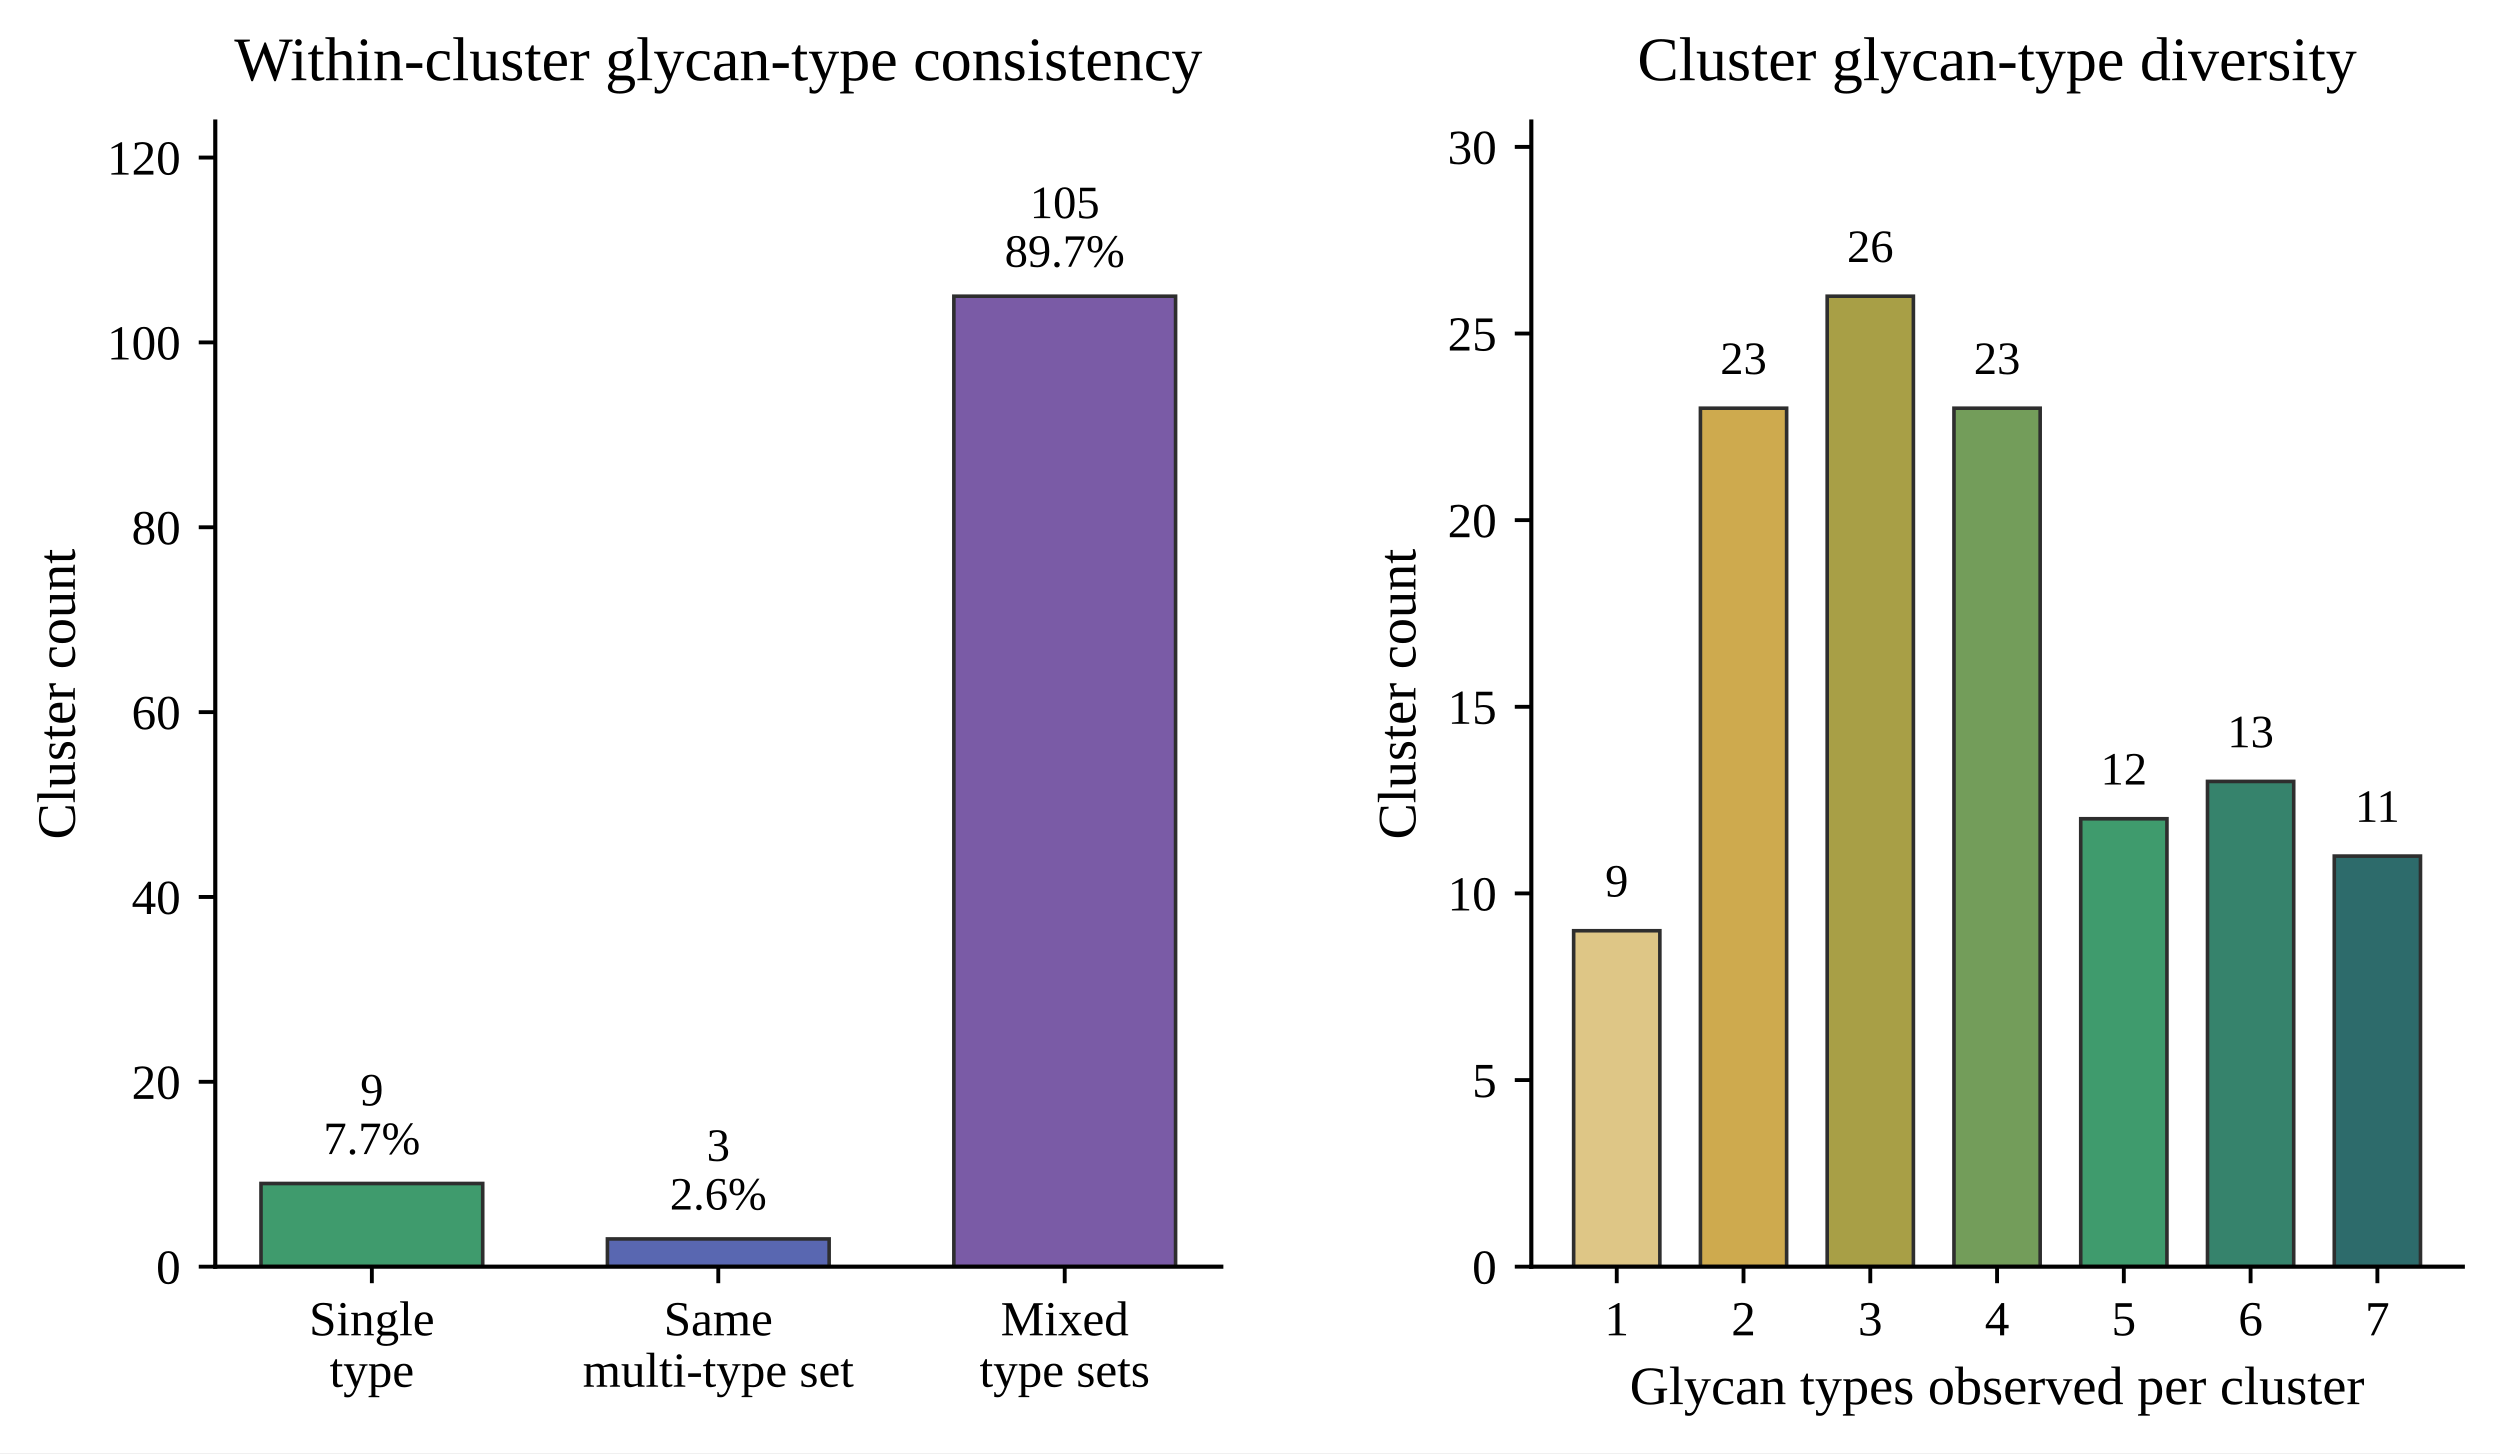
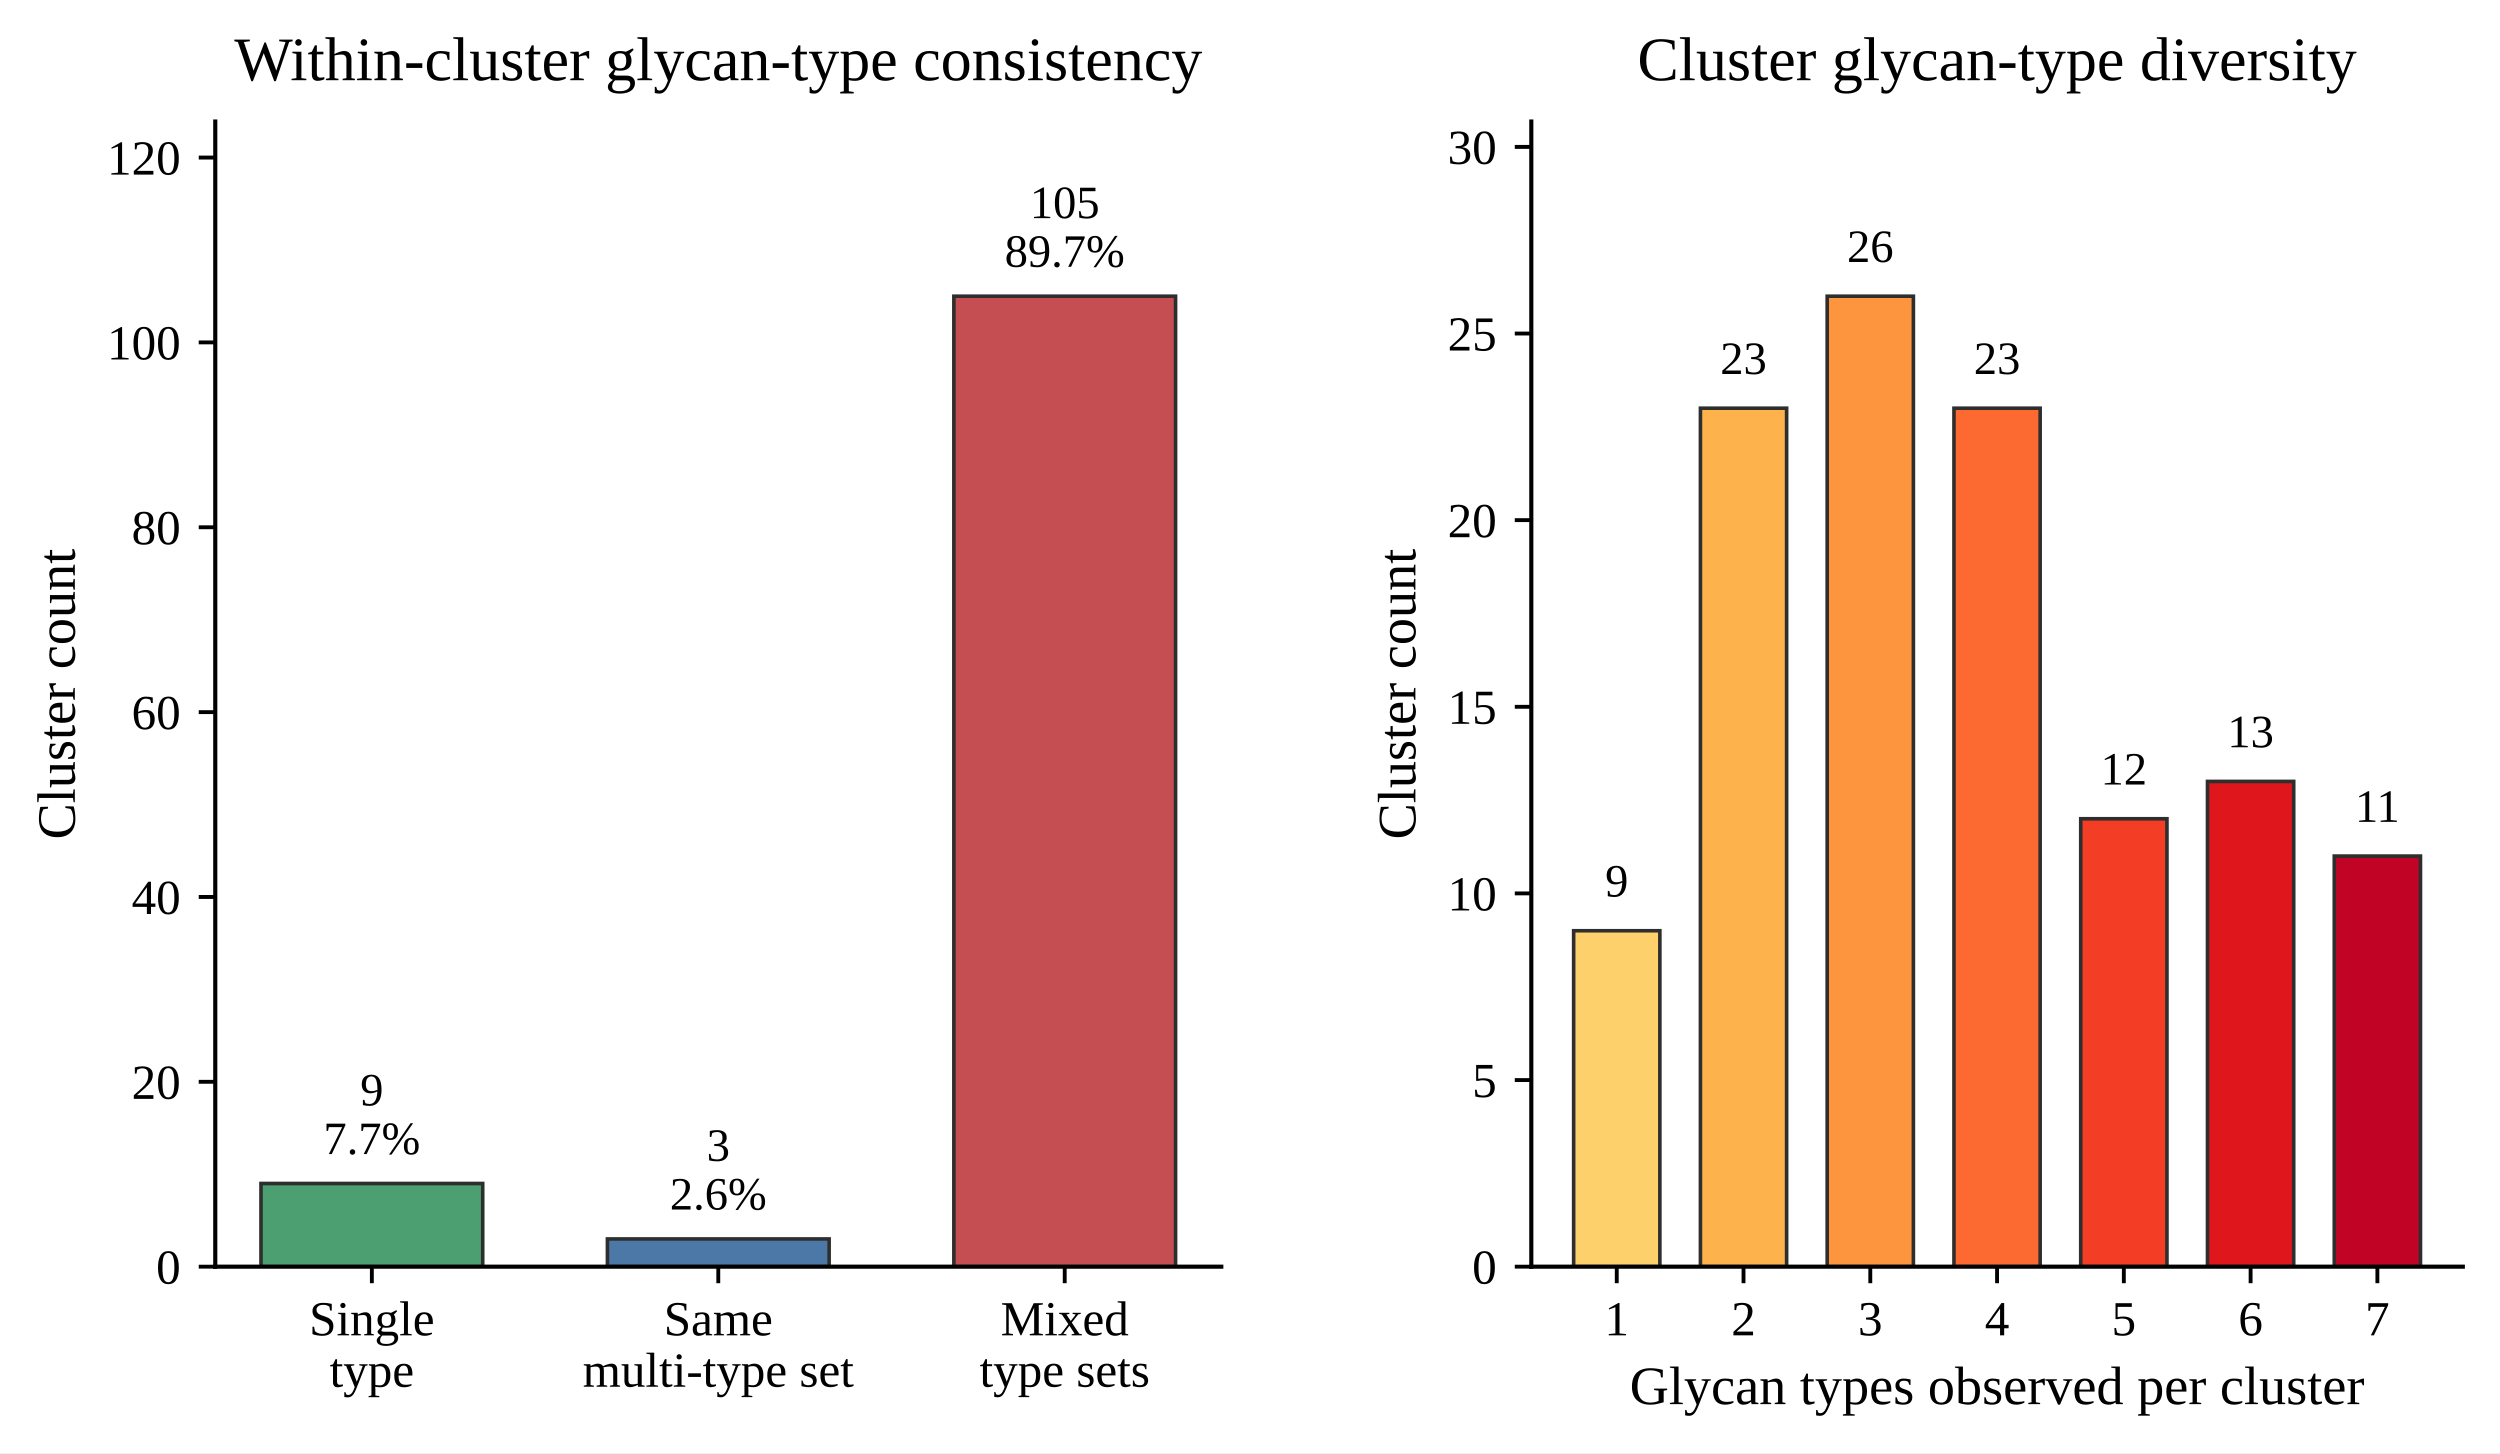
<svg xmlns="http://www.w3.org/2000/svg" xmlns:xlink="http://www.w3.org/1999/xlink" width="484.127pt" height="281.378pt" viewBox="0 0 484.127 281.378" version="1.1">
  <defs>
    <style type="text/css">*{stroke-linejoin: round; stroke-linecap: butt}</style>
  </defs>
  <g id="figure_1">
    <g id="patch_1">
      <path d="M 0 281.378  L 484.127 281.378  L 484.127 0  L 0 0  z " style="fill: #ffffff" />
    </g>
    <g id="axes_1">
      <g id="patch_2">
        <path d="M 41.687 245.292  L 236.506 245.292  L 236.506 23.532  L 41.687 23.532  z " style="fill: #ffffff" />
      </g>
      <g id="patch_3">
-         <path d="M 50.542 245.292  L 93.478 245.292  L 93.478 229.184  L 50.542 229.184  z " clip-path="url(#pacbc5281f3)" style="fill: #3f9b6d; stroke: #2e2e2e; stroke-width: 0.7; stroke-linejoin: miter" />
+         <path d="M 50.542 245.292  L 93.478 245.292  L 93.478 229.184  L 50.542 229.184  z " clip-path="url(#p58ea631f2e)" style="fill: #4c9f70; stroke: #2e2e2e; stroke-width: 0.7; stroke-linejoin: miter" />
      </g>
      <g id="patch_4">
-         <path d="M 117.629 245.292  L 160.564 245.292  L 160.564 239.923  L 117.629 239.923  z " clip-path="url(#pacbc5281f3)" style="fill: #5967b1; stroke: #2e2e2e; stroke-width: 0.7; stroke-linejoin: miter" />
+         <path d="M 117.629 245.292  L 160.564 245.292  L 160.564 239.923  L 117.629 239.923  z " clip-path="url(#p58ea631f2e)" style="fill: #4c78a8; stroke: #2e2e2e; stroke-width: 0.7; stroke-linejoin: miter" />
      </g>
      <g id="patch_5">
-         <path d="M 184.715 245.292  L 227.651 245.292  L 227.651 57.36  L 184.715 57.36  z " clip-path="url(#pacbc5281f3)" style="fill: #7a5ba6; stroke: #2e2e2e; stroke-width: 0.7; stroke-linejoin: miter" />
+         <path d="M 184.715 245.292  L 227.651 245.292  L 227.651 57.36  L 184.715 57.36  z " clip-path="url(#p58ea631f2e)" style="fill: #c44e52; stroke: #2e2e2e; stroke-width: 0.7; stroke-linejoin: miter" />
      </g>
      <g id="matplotlib.axis_1">
        <g id="xtick_1">
          <g id="line2d_1">
            <defs>
-               <path id="mace26ac55a" d="M 0 0  L 0 3.2  " style="stroke: #000000; stroke-width: 0.75" />
+               <path id="mc3aaeced17" d="M 0 0  L 0 3.2  " style="stroke: #000000; stroke-width: 0.75" />
            </defs>
            <g>
-               <use xlink:href="#mace26ac55a" x="72.01" y="245.292" style="stroke: #000000; stroke-width: 0.75" />
+               <use xlink:href="#mc3aaeced17" x="72.01" y="245.292" style="stroke: #000000; stroke-width: 0.75" />
            </g>
          </g>
          <g id="text_1">
            <text style="font-size: 9.5px; font-family: 'Times New Roman'" transform="translate(59.8708 258.5891)">Single</text>
            <text style="font-size: 9.5px; font-family: 'Times New Roman'" transform="translate(63.83185 268.5549)">type</text>
          </g>
        </g>
        <g id="xtick_2">
          <g id="line2d_2">
            <g>
-               <use xlink:href="#mace26ac55a" x="139.096" y="245.292" style="stroke: #000000; stroke-width: 0.75" />
+               <use xlink:href="#mc3aaeced17" x="139.096" y="245.292" style="stroke: #000000; stroke-width: 0.75" />
            </g>
          </g>
          <g id="text_2">
            <text style="font-size: 9.5px; font-family: 'Times New Roman'" transform="translate(128.5433 258.5891)">Same</text>
            <text style="font-size: 9.5px; font-family: 'Times New Roman'" transform="translate(112.8438 268.537)">multi-type set</text>
          </g>
        </g>
        <g id="xtick_3">
          <g id="line2d_3">
            <g>
-               <use xlink:href="#mace26ac55a" x="206.183" y="245.292" style="stroke: #000000; stroke-width: 0.75" />
+               <use xlink:href="#mc3aaeced17" x="206.183" y="245.292" style="stroke: #000000; stroke-width: 0.75" />
            </g>
          </g>
          <g id="text_3">
            <text style="font-size: 9.5px; font-family: 'Times New Roman'" transform="translate(193.7809 258.5891)">Mixed</text>
            <text style="font-size: 9.5px; font-family: 'Times New Roman'" transform="translate(189.6915 268.537)">type sets</text>
          </g>
        </g>
      </g>
      <g id="matplotlib.axis_2">
        <g id="ytick_1">
          <g id="line2d_4">
            <defs>
-               <path id="mc4ad8e1a12" d="M 0 0  L -3.2 0  " style="stroke: #000000; stroke-width: 0.75" />
+               <path id="me75c05f9e1" d="M 0 0  L -3.2 0  " style="stroke: #000000; stroke-width: 0.75" />
            </defs>
            <g>
-               <use xlink:href="#mc4ad8e1a12" x="41.687" y="245.292" style="stroke: #000000; stroke-width: 0.75" />
+               <use xlink:href="#me75c05f9e1" x="41.687" y="245.292" style="stroke: #000000; stroke-width: 0.75" />
            </g>
          </g>
          <g id="text_4">
            <text style="font-size: 9.5px; font-family: 'Times New Roman'; text-anchor: end" x="34.987" y="248.591" transform="rotate(-0 34.98695 248.5908)">0</text>
          </g>
        </g>
        <g id="ytick_2">
          <g id="line2d_5">
            <g>
-               <use xlink:href="#mc4ad8e1a12" x="41.687" y="209.496" style="stroke: #000000; stroke-width: 0.75" />
+               <use xlink:href="#me75c05f9e1" x="41.687" y="209.496" style="stroke: #000000; stroke-width: 0.75" />
            </g>
          </g>
          <g id="text_5">
            <text style="font-size: 9.5px; font-family: 'Times New Roman'; text-anchor: end" x="34.987" y="212.794" transform="rotate(-0 34.98695 212.7942)">20</text>
          </g>
        </g>
        <g id="ytick_3">
          <g id="line2d_6">
            <g>
-               <use xlink:href="#mc4ad8e1a12" x="41.687" y="173.699" style="stroke: #000000; stroke-width: 0.75" />
+               <use xlink:href="#me75c05f9e1" x="41.687" y="173.699" style="stroke: #000000; stroke-width: 0.75" />
            </g>
          </g>
          <g id="text_6">
            <text style="font-size: 9.5px; font-family: 'Times New Roman'; text-anchor: end" x="34.987" y="176.998" transform="rotate(-0 34.98695 176.9976)">40</text>
          </g>
        </g>
        <g id="ytick_4">
          <g id="line2d_7">
            <g>
-               <use xlink:href="#mc4ad8e1a12" x="41.687" y="137.903" style="stroke: #000000; stroke-width: 0.75" />
+               <use xlink:href="#me75c05f9e1" x="41.687" y="137.903" style="stroke: #000000; stroke-width: 0.75" />
            </g>
          </g>
          <g id="text_7">
            <text style="font-size: 9.5px; font-family: 'Times New Roman'; text-anchor: end" x="34.987" y="141.201" transform="rotate(-0 34.98695 141.201)">60</text>
          </g>
        </g>
        <g id="ytick_5">
          <g id="line2d_8">
            <g>
-               <use xlink:href="#mc4ad8e1a12" x="41.687" y="102.106" style="stroke: #000000; stroke-width: 0.75" />
+               <use xlink:href="#me75c05f9e1" x="41.687" y="102.106" style="stroke: #000000; stroke-width: 0.75" />
            </g>
          </g>
          <g id="text_8">
            <text style="font-size: 9.5px; font-family: 'Times New Roman'; text-anchor: end" x="34.987" y="105.404" transform="rotate(-0 34.98695 105.4043)">80</text>
          </g>
        </g>
        <g id="ytick_6">
          <g id="line2d_9">
            <g>
-               <use xlink:href="#mc4ad8e1a12" x="41.687" y="66.309" style="stroke: #000000; stroke-width: 0.75" />
+               <use xlink:href="#me75c05f9e1" x="41.687" y="66.309" style="stroke: #000000; stroke-width: 0.75" />
            </g>
          </g>
          <g id="text_9">
            <text style="font-size: 9.5px; font-family: 'Times New Roman'; text-anchor: end" x="34.987" y="69.608" transform="rotate(-0 34.98695 69.60773)">100</text>
          </g>
        </g>
        <g id="ytick_7">
          <g id="line2d_10">
            <g>
-               <use xlink:href="#mc4ad8e1a12" x="41.687" y="30.513" style="stroke: #000000; stroke-width: 0.75" />
+               <use xlink:href="#me75c05f9e1" x="41.687" y="30.513" style="stroke: #000000; stroke-width: 0.75" />
            </g>
          </g>
          <g id="text_10">
            <text style="font-size: 9.5px; font-family: 'Times New Roman'; text-anchor: end" x="34.987" y="33.811" transform="rotate(-0 34.98695 33.81112)">120</text>
          </g>
        </g>
        <g id="text_11">
          <text style="font-size: 10.5px; font-family: 'Times New Roman'; text-anchor: middle" x="14.491" y="134.412" transform="rotate(-90 14.49094 134.4125)">Cluster count</text>
        </g>
      </g>
      <g id="patch_6">
        <path d="M 41.687 245.292  L 41.687 23.532  " style="fill: none; stroke: #000000; stroke-width: 0.8; stroke-linejoin: miter; stroke-linecap: square" />
      </g>
      <g id="patch_7">
        <path d="M 41.687 245.292  L 236.506 245.292  " style="fill: none; stroke: #000000; stroke-width: 0.8; stroke-linejoin: miter; stroke-linecap: square" />
      </g>
      <g id="text_12">
        <text style="font-size: 9px; font-family: 'Times New Roman'" transform="translate(69.76001 214.0651)">9</text>
        <text style="font-size: 9px; font-family: 'Times New Roman'" transform="translate(62.63666 223.4895)">7.7%</text>
      </g>
      <g id="text_13">
        <text style="font-size: 9px; font-family: 'Times New Roman'" transform="translate(136.8464 224.8041)">3</text>
        <text style="font-size: 9px; font-family: 'Times New Roman'" transform="translate(129.7231 234.2285)">2.6%</text>
      </g>
      <g id="text_14">
        <text style="font-size: 9px; font-family: 'Times New Roman'" transform="translate(199.4329 42.24135)">105</text>
        <text style="font-size: 9px; font-family: 'Times New Roman'" transform="translate(194.5595 51.66576)">89.7%</text>
      </g>
      <g id="text_15">
        <text style="font-size: 12px; font-family: 'Times New Roman'; text-anchor: middle" x="139.096" y="15.533" transform="rotate(-0 139.0964 15.5325)">Within-cluster glycan-type consistency</text>
      </g>
    </g>
    <g id="axes_2">
      <g id="patch_8">
        <path d="M 296.539 245.292  L 476.927 245.292  L 476.927 23.532  L 296.539 23.532  z " style="fill: #ffffff" />
      </g>
      <g id="patch_9">
-         <path d="M 304.738 245.292  L 321.432 245.292  L 321.432 180.239  L 304.738 180.239  z " clip-path="url(#p3ceb3755e3)" style="fill: #dec686; stroke: #2e2e2e; stroke-width: 0.7; stroke-linejoin: miter" />
+         <path d="M 304.738 245.292  L 321.432 245.292  L 321.432 180.239  L 304.738 180.239  z " clip-path="url(#p42283b9bb8)" style="fill: #fed06c; stroke: #2e2e2e; stroke-width: 0.7; stroke-linejoin: miter" />
      </g>
      <g id="patch_10">
-         <path d="M 329.288 245.292  L 345.981 245.292  L 345.981 79.045  L 329.288 79.045  z " clip-path="url(#p3ceb3755e3)" style="fill: #ceaa4e; stroke: #2e2e2e; stroke-width: 0.7; stroke-linejoin: miter" />
+         <path d="M 329.288 245.292  L 345.981 245.292  L 345.981 79.045  L 329.288 79.045  z " clip-path="url(#p42283b9bb8)" style="fill: #feb24c; stroke: #2e2e2e; stroke-width: 0.7; stroke-linejoin: miter" />
      </g>
      <g id="patch_11">
-         <path d="M 353.837 245.292  L 370.53 245.292  L 370.53 57.36  L 353.837 57.36  z " clip-path="url(#p3ceb3755e3)" style="fill: #a89f46; stroke: #2e2e2e; stroke-width: 0.7; stroke-linejoin: miter" />
+         <path d="M 353.837 245.292  L 370.53 245.292  L 370.53 57.36  L 353.837 57.36  z " clip-path="url(#p42283b9bb8)" style="fill: #fd953f; stroke: #2e2e2e; stroke-width: 0.7; stroke-linejoin: miter" />
      </g>
      <g id="patch_12">
-         <path d="M 378.386 245.292  L 395.08 245.292  L 395.08 79.045  L 378.386 79.045  z " clip-path="url(#p3ceb3755e3)" style="fill: #739d5a; stroke: #2e2e2e; stroke-width: 0.7; stroke-linejoin: miter" />
+         <path d="M 378.386 245.292  L 395.08 245.292  L 395.08 79.045  L 378.386 79.045  z " clip-path="url(#p42283b9bb8)" style="fill: #fc6a32; stroke: #2e2e2e; stroke-width: 0.7; stroke-linejoin: miter" />
      </g>
      <g id="patch_13">
-         <path d="M 402.935 245.292  L 419.629 245.292  L 419.629 158.555  L 402.935 158.555  z " clip-path="url(#p3ceb3755e3)" style="fill: #3f9b6d; stroke: #2e2e2e; stroke-width: 0.7; stroke-linejoin: miter" />
+         <path d="M 402.935 245.292  L 419.629 245.292  L 419.629 158.555  L 402.935 158.555  z " clip-path="url(#p42283b9bb8)" style="fill: #f43d25; stroke: #2e2e2e; stroke-width: 0.7; stroke-linejoin: miter" />
      </g>
      <g id="patch_14">
-         <path d="M 427.485 245.292  L 444.178 245.292  L 444.178 151.326  L 427.485 151.326  z " clip-path="url(#p3ceb3755e3)" style="fill: #36836c; stroke: #2e2e2e; stroke-width: 0.7; stroke-linejoin: miter" />
+         <path d="M 427.485 245.292  L 444.178 245.292  L 444.178 151.326  L 427.485 151.326  z " clip-path="url(#p42283b9bb8)" style="fill: #df171d; stroke: #2e2e2e; stroke-width: 0.7; stroke-linejoin: miter" />
      </g>
      <g id="patch_15">
-         <path d="M 452.034 245.292  L 468.728 245.292  L 468.728 165.783  L 452.034 165.783  z " clip-path="url(#p3ceb3755e3)" style="fill: #2d6b6b; stroke: #2e2e2e; stroke-width: 0.7; stroke-linejoin: miter" />
+         <path d="M 452.034 245.292  L 468.728 245.292  L 468.728 165.783  L 452.034 165.783  z " clip-path="url(#p42283b9bb8)" style="fill: #c10325; stroke: #2e2e2e; stroke-width: 0.7; stroke-linejoin: miter" />
      </g>
      <g id="matplotlib.axis_3">
        <g id="xtick_4">
          <g id="line2d_11">
            <g>
-               <use xlink:href="#mace26ac55a" x="313.085" y="245.292" style="stroke: #000000; stroke-width: 0.75" />
+               <use xlink:href="#mc3aaeced17" x="313.085" y="245.292" style="stroke: #000000; stroke-width: 0.75" />
            </g>
          </g>
          <g id="text_16">
            <text style="font-size: 9.5px; font-family: 'Times New Roman'; text-anchor: middle" x="313.085" y="258.589" transform="rotate(-0 313.0852 258.5891)">1</text>
          </g>
        </g>
        <g id="xtick_5">
          <g id="line2d_12">
            <g>
-               <use xlink:href="#mace26ac55a" x="337.634" y="245.292" style="stroke: #000000; stroke-width: 0.75" />
+               <use xlink:href="#mc3aaeced17" x="337.634" y="245.292" style="stroke: #000000; stroke-width: 0.75" />
            </g>
          </g>
          <g id="text_17">
            <text style="font-size: 9.5px; font-family: 'Times New Roman'; text-anchor: middle" x="337.634" y="258.589" transform="rotate(-0 337.6345 258.5891)">2</text>
          </g>
        </g>
        <g id="xtick_6">
          <g id="line2d_13">
            <g>
-               <use xlink:href="#mace26ac55a" x="362.184" y="245.292" style="stroke: #000000; stroke-width: 0.75" />
+               <use xlink:href="#mc3aaeced17" x="362.184" y="245.292" style="stroke: #000000; stroke-width: 0.75" />
            </g>
          </g>
          <g id="text_18">
            <text style="font-size: 9.5px; font-family: 'Times New Roman'; text-anchor: middle" x="362.184" y="258.589" transform="rotate(-0 362.1837 258.5891)">3</text>
          </g>
        </g>
        <g id="xtick_7">
          <g id="line2d_14">
            <g>
-               <use xlink:href="#mace26ac55a" x="386.733" y="245.292" style="stroke: #000000; stroke-width: 0.75" />
+               <use xlink:href="#mc3aaeced17" x="386.733" y="245.292" style="stroke: #000000; stroke-width: 0.75" />
            </g>
          </g>
          <g id="text_19">
            <text style="font-size: 9.5px; font-family: 'Times New Roman'; text-anchor: middle" x="386.733" y="258.589" transform="rotate(-0 386.733 258.5891)">4</text>
          </g>
        </g>
        <g id="xtick_8">
          <g id="line2d_15">
            <g>
-               <use xlink:href="#mace26ac55a" x="411.282" y="245.292" style="stroke: #000000; stroke-width: 0.75" />
+               <use xlink:href="#mc3aaeced17" x="411.282" y="245.292" style="stroke: #000000; stroke-width: 0.75" />
            </g>
          </g>
          <g id="text_20">
            <text style="font-size: 9.5px; font-family: 'Times New Roman'; text-anchor: middle" x="411.282" y="258.589" transform="rotate(-0 411.2822 258.5891)">5</text>
          </g>
        </g>
        <g id="xtick_9">
          <g id="line2d_16">
            <g>
-               <use xlink:href="#mace26ac55a" x="435.831" y="245.292" style="stroke: #000000; stroke-width: 0.75" />
+               <use xlink:href="#mc3aaeced17" x="435.831" y="245.292" style="stroke: #000000; stroke-width: 0.75" />
            </g>
          </g>
          <g id="text_21">
            <text style="font-size: 9.5px; font-family: 'Times New Roman'; text-anchor: middle" x="435.831" y="258.589" transform="rotate(-0 435.8315 258.5891)">6</text>
          </g>
        </g>
        <g id="xtick_10">
          <g id="line2d_17">
            <g>
-               <use xlink:href="#mace26ac55a" x="460.381" y="245.292" style="stroke: #000000; stroke-width: 0.75" />
+               <use xlink:href="#mc3aaeced17" x="460.381" y="245.292" style="stroke: #000000; stroke-width: 0.75" />
            </g>
          </g>
          <g id="text_22">
            <text style="font-size: 9.5px; font-family: 'Times New Roman'; text-anchor: middle" x="460.381" y="258.589" transform="rotate(-0 460.3808 258.5891)">7</text>
          </g>
        </g>
        <g id="text_23">
          <text style="font-size: 10.5px; font-family: 'Times New Roman'; text-anchor: middle" x="386.733" y="271.912" transform="rotate(-0 386.733 271.9121)">Glycan types observed per cluster</text>
        </g>
      </g>
      <g id="matplotlib.axis_4">
        <g id="ytick_8">
          <g id="line2d_18">
            <g>
-               <use xlink:href="#mc4ad8e1a12" x="296.539" y="245.292" style="stroke: #000000; stroke-width: 0.75" />
+               <use xlink:href="#me75c05f9e1" x="296.539" y="245.292" style="stroke: #000000; stroke-width: 0.75" />
            </g>
          </g>
          <g id="text_24">
            <text style="font-size: 9.5px; font-family: 'Times New Roman'; text-anchor: end" x="289.839" y="248.591" transform="rotate(-0 289.839 248.5908)">0</text>
          </g>
        </g>
        <g id="ytick_9">
          <g id="line2d_19">
            <g>
-               <use xlink:href="#mc4ad8e1a12" x="296.539" y="209.152" style="stroke: #000000; stroke-width: 0.75" />
+               <use xlink:href="#me75c05f9e1" x="296.539" y="209.152" style="stroke: #000000; stroke-width: 0.75" />
            </g>
          </g>
          <g id="text_25">
            <text style="font-size: 9.5px; font-family: 'Times New Roman'; text-anchor: end" x="289.839" y="212.45" transform="rotate(-0 289.839 212.45)">5</text>
          </g>
        </g>
        <g id="ytick_10">
          <g id="line2d_20">
            <g>
-               <use xlink:href="#mc4ad8e1a12" x="296.539" y="173.011" style="stroke: #000000; stroke-width: 0.75" />
+               <use xlink:href="#me75c05f9e1" x="296.539" y="173.011" style="stroke: #000000; stroke-width: 0.75" />
            </g>
          </g>
          <g id="text_26">
            <text style="font-size: 9.5px; font-family: 'Times New Roman'; text-anchor: end" x="289.839" y="176.309" transform="rotate(-0 289.839 176.3092)">10</text>
          </g>
        </g>
        <g id="ytick_11">
          <g id="line2d_21">
            <g>
-               <use xlink:href="#mc4ad8e1a12" x="296.539" y="136.87" style="stroke: #000000; stroke-width: 0.75" />
+               <use xlink:href="#me75c05f9e1" x="296.539" y="136.87" style="stroke: #000000; stroke-width: 0.75" />
            </g>
          </g>
          <g id="text_27">
            <text style="font-size: 9.5px; font-family: 'Times New Roman'; text-anchor: end" x="289.839" y="140.168" transform="rotate(-0 289.839 140.1684)">15</text>
          </g>
        </g>
        <g id="ytick_12">
          <g id="line2d_22">
            <g>
-               <use xlink:href="#mc4ad8e1a12" x="296.539" y="100.729" style="stroke: #000000; stroke-width: 0.75" />
+               <use xlink:href="#me75c05f9e1" x="296.539" y="100.729" style="stroke: #000000; stroke-width: 0.75" />
            </g>
          </g>
          <g id="text_28">
            <text style="font-size: 9.5px; font-family: 'Times New Roman'; text-anchor: end" x="289.839" y="104.028" transform="rotate(-0 289.839 104.0275)">20</text>
          </g>
        </g>
        <g id="ytick_13">
          <g id="line2d_23">
            <g>
-               <use xlink:href="#mc4ad8e1a12" x="296.539" y="64.588" style="stroke: #000000; stroke-width: 0.75" />
+               <use xlink:href="#me75c05f9e1" x="296.539" y="64.588" style="stroke: #000000; stroke-width: 0.75" />
            </g>
          </g>
          <g id="text_29">
            <text style="font-size: 9.5px; font-family: 'Times New Roman'; text-anchor: end" x="289.839" y="67.887" transform="rotate(-0 289.839 67.88674)">25</text>
          </g>
        </g>
        <g id="ytick_14">
          <g id="line2d_24">
            <g>
-               <use xlink:href="#mc4ad8e1a12" x="296.539" y="28.448" style="stroke: #000000; stroke-width: 0.75" />
+               <use xlink:href="#me75c05f9e1" x="296.539" y="28.448" style="stroke: #000000; stroke-width: 0.75" />
            </g>
          </g>
          <g id="text_30">
            <text style="font-size: 9.5px; font-family: 'Times New Roman'; text-anchor: end" x="289.839" y="31.746" transform="rotate(-0 289.839 31.74593)">30</text>
          </g>
        </g>
        <g id="text_31">
          <text style="font-size: 10.5px; font-family: 'Times New Roman'; text-anchor: middle" x="274.093" y="134.412" transform="rotate(-90 274.093 134.4125)">Cluster count</text>
        </g>
      </g>
      <g id="patch_16">
        <path d="M 296.539 245.292  L 296.539 23.532  " style="fill: none; stroke: #000000; stroke-width: 0.8; stroke-linejoin: miter; stroke-linecap: square" />
      </g>
      <g id="patch_17">
        <path d="M 296.539 245.292  L 476.927 245.292  " style="fill: none; stroke: #000000; stroke-width: 0.8; stroke-linejoin: miter; stroke-linecap: square" />
      </g>
      <g id="text_32">
        <text style="font-size: 9px; font-family: 'Times New Roman'; text-anchor: middle" x="313.085" y="173.616" transform="rotate(-0 313.0852 173.6156)">9</text>
      </g>
      <g id="text_33">
        <text style="font-size: 9px; font-family: 'Times New Roman'; text-anchor: middle" x="337.634" y="72.421" transform="rotate(-0 337.6345 72.42132)">23</text>
      </g>
      <g id="text_34">
        <text style="font-size: 9px; font-family: 'Times New Roman'; text-anchor: middle" x="362.184" y="50.737" transform="rotate(-0 362.1837 50.73683)">26</text>
      </g>
      <g id="text_35">
        <text style="font-size: 9px; font-family: 'Times New Roman'; text-anchor: middle" x="386.733" y="72.421" transform="rotate(-0 386.733 72.42132)">23</text>
      </g>
      <g id="text_36">
        <text style="font-size: 9px; font-family: 'Times New Roman'; text-anchor: middle" x="411.282" y="151.931" transform="rotate(-0 411.2822 151.9311)">12</text>
      </g>
      <g id="text_37">
        <text style="font-size: 9px; font-family: 'Times New Roman'; text-anchor: middle" x="435.831" y="144.703" transform="rotate(-0 435.8315 144.7029)">13</text>
      </g>
      <g id="text_38">
        <text style="font-size: 9px; font-family: 'Times New Roman'; text-anchor: middle" x="460.381" y="159.159" transform="rotate(-0 460.3808 159.1593)">11</text>
      </g>
      <g id="text_39">
        <text style="font-size: 12px; font-family: 'Times New Roman'; text-anchor: middle" x="386.733" y="15.533" transform="rotate(-0 386.733 15.5325)">Cluster glycan-type diversity</text>
      </g>
    </g>
  </g>
  <defs>
-     <clipPath id="pacbc5281f3">
+     <clipPath id="p58ea631f2e">
      <rect x="41.687" y="23.532" width="194.819" height="221.76" />
    </clipPath>
-     <clipPath id="p3ceb3755e3">
+     <clipPath id="p42283b9bb8">
      <rect x="296.539" y="23.532" width="180.388" height="221.76" />
    </clipPath>
  </defs>
</svg>
